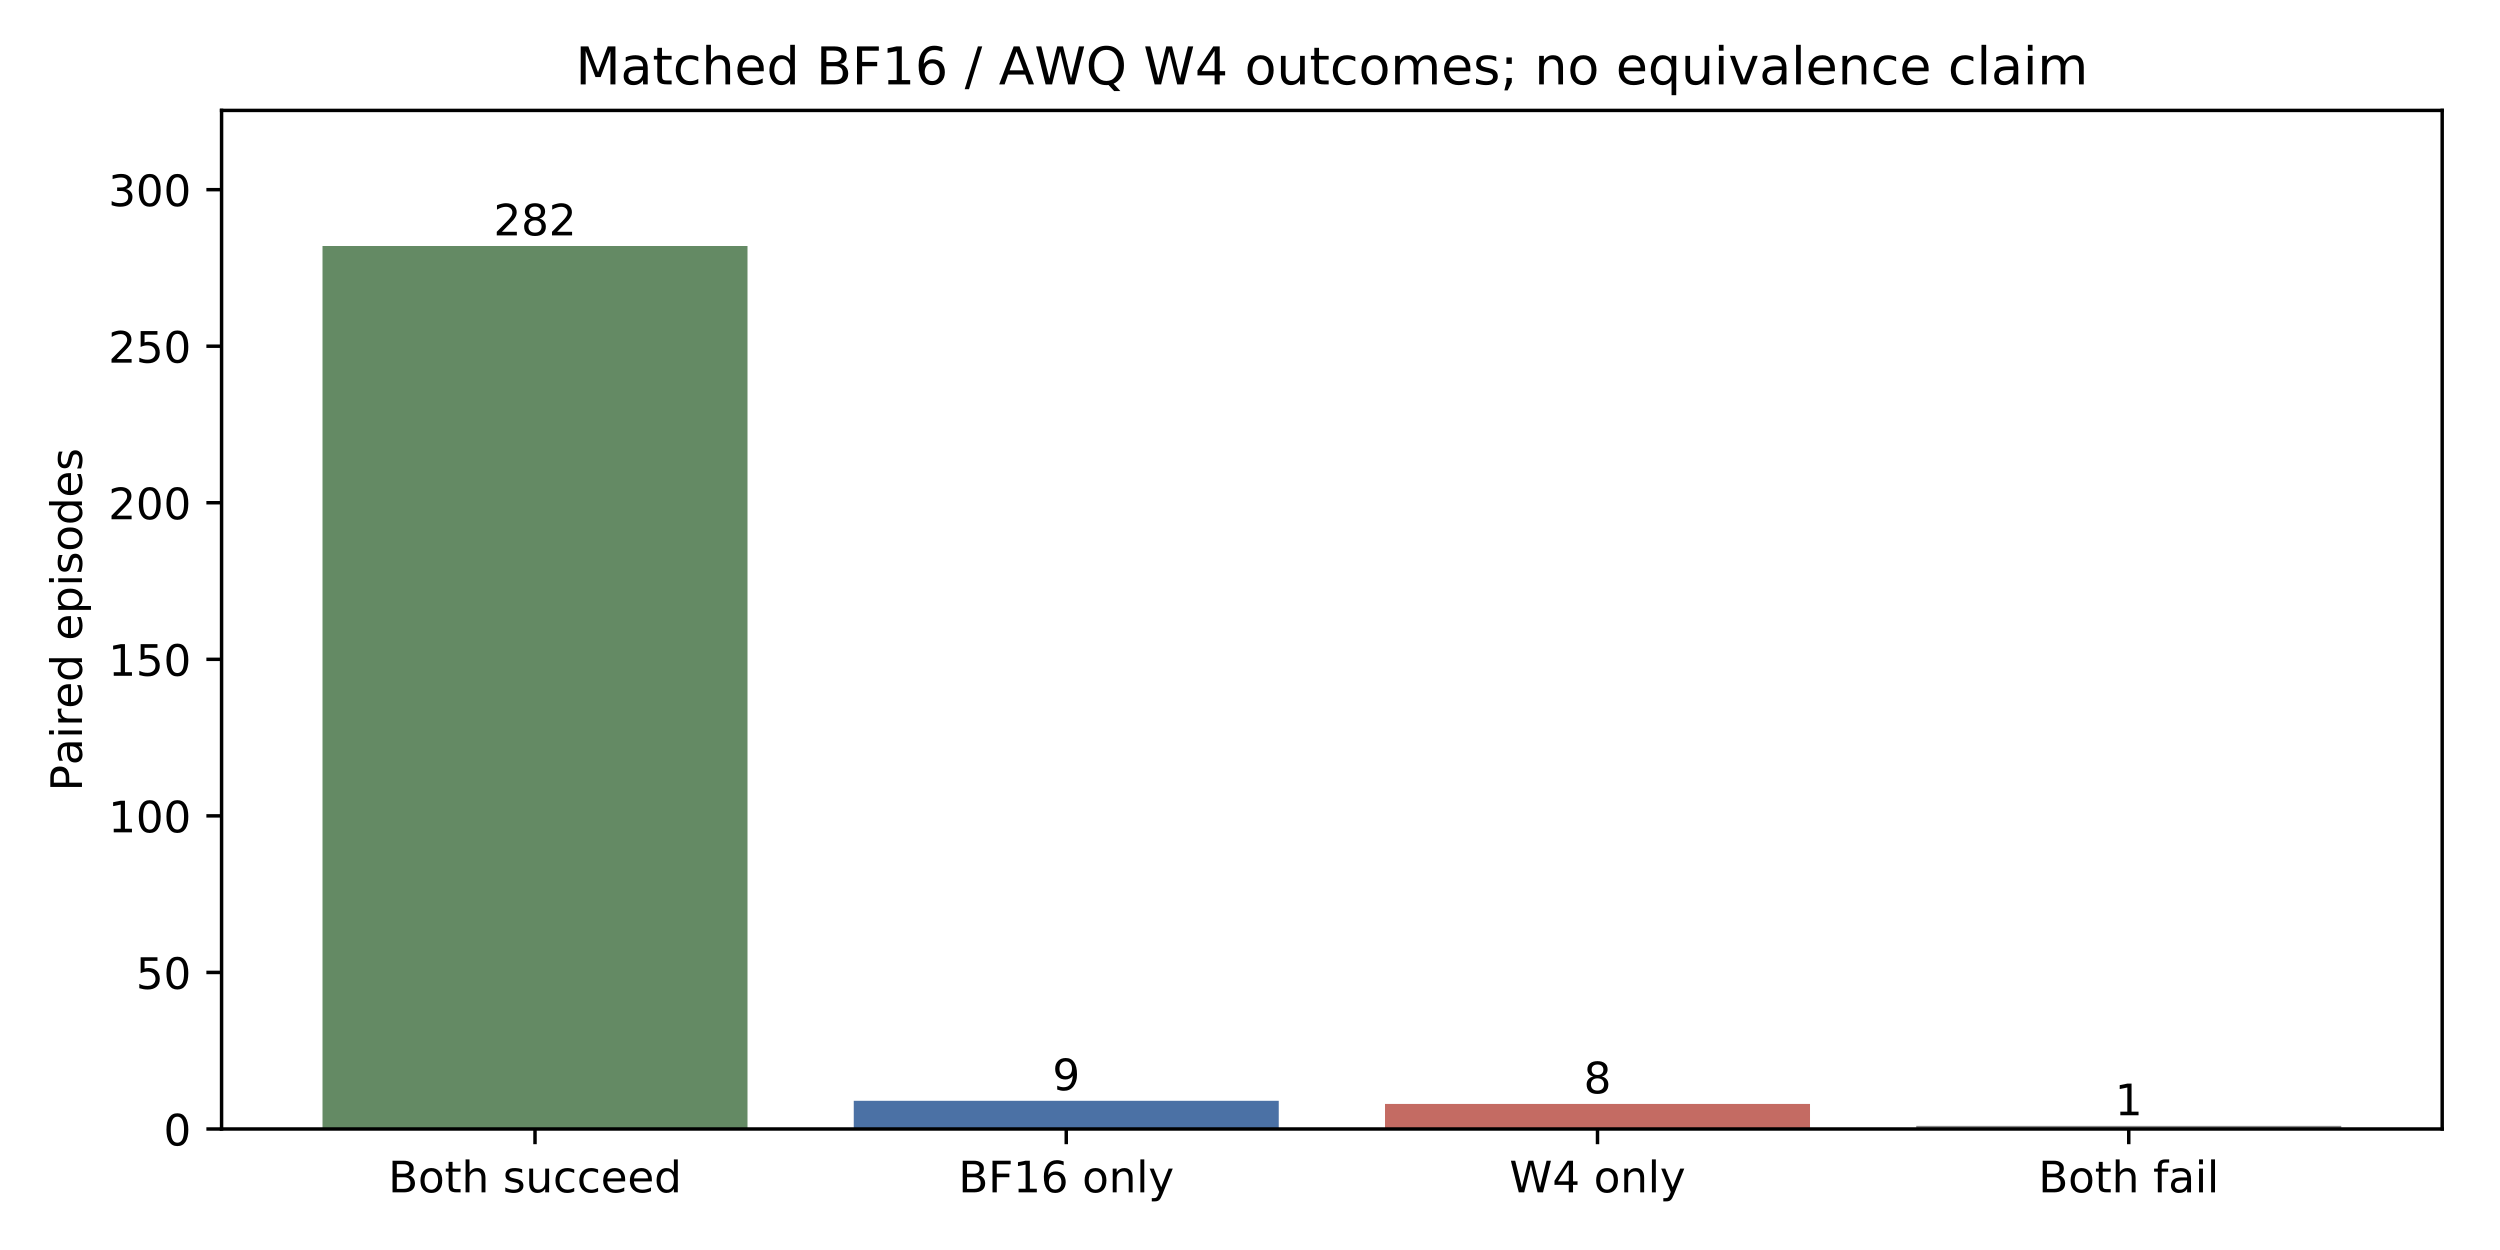
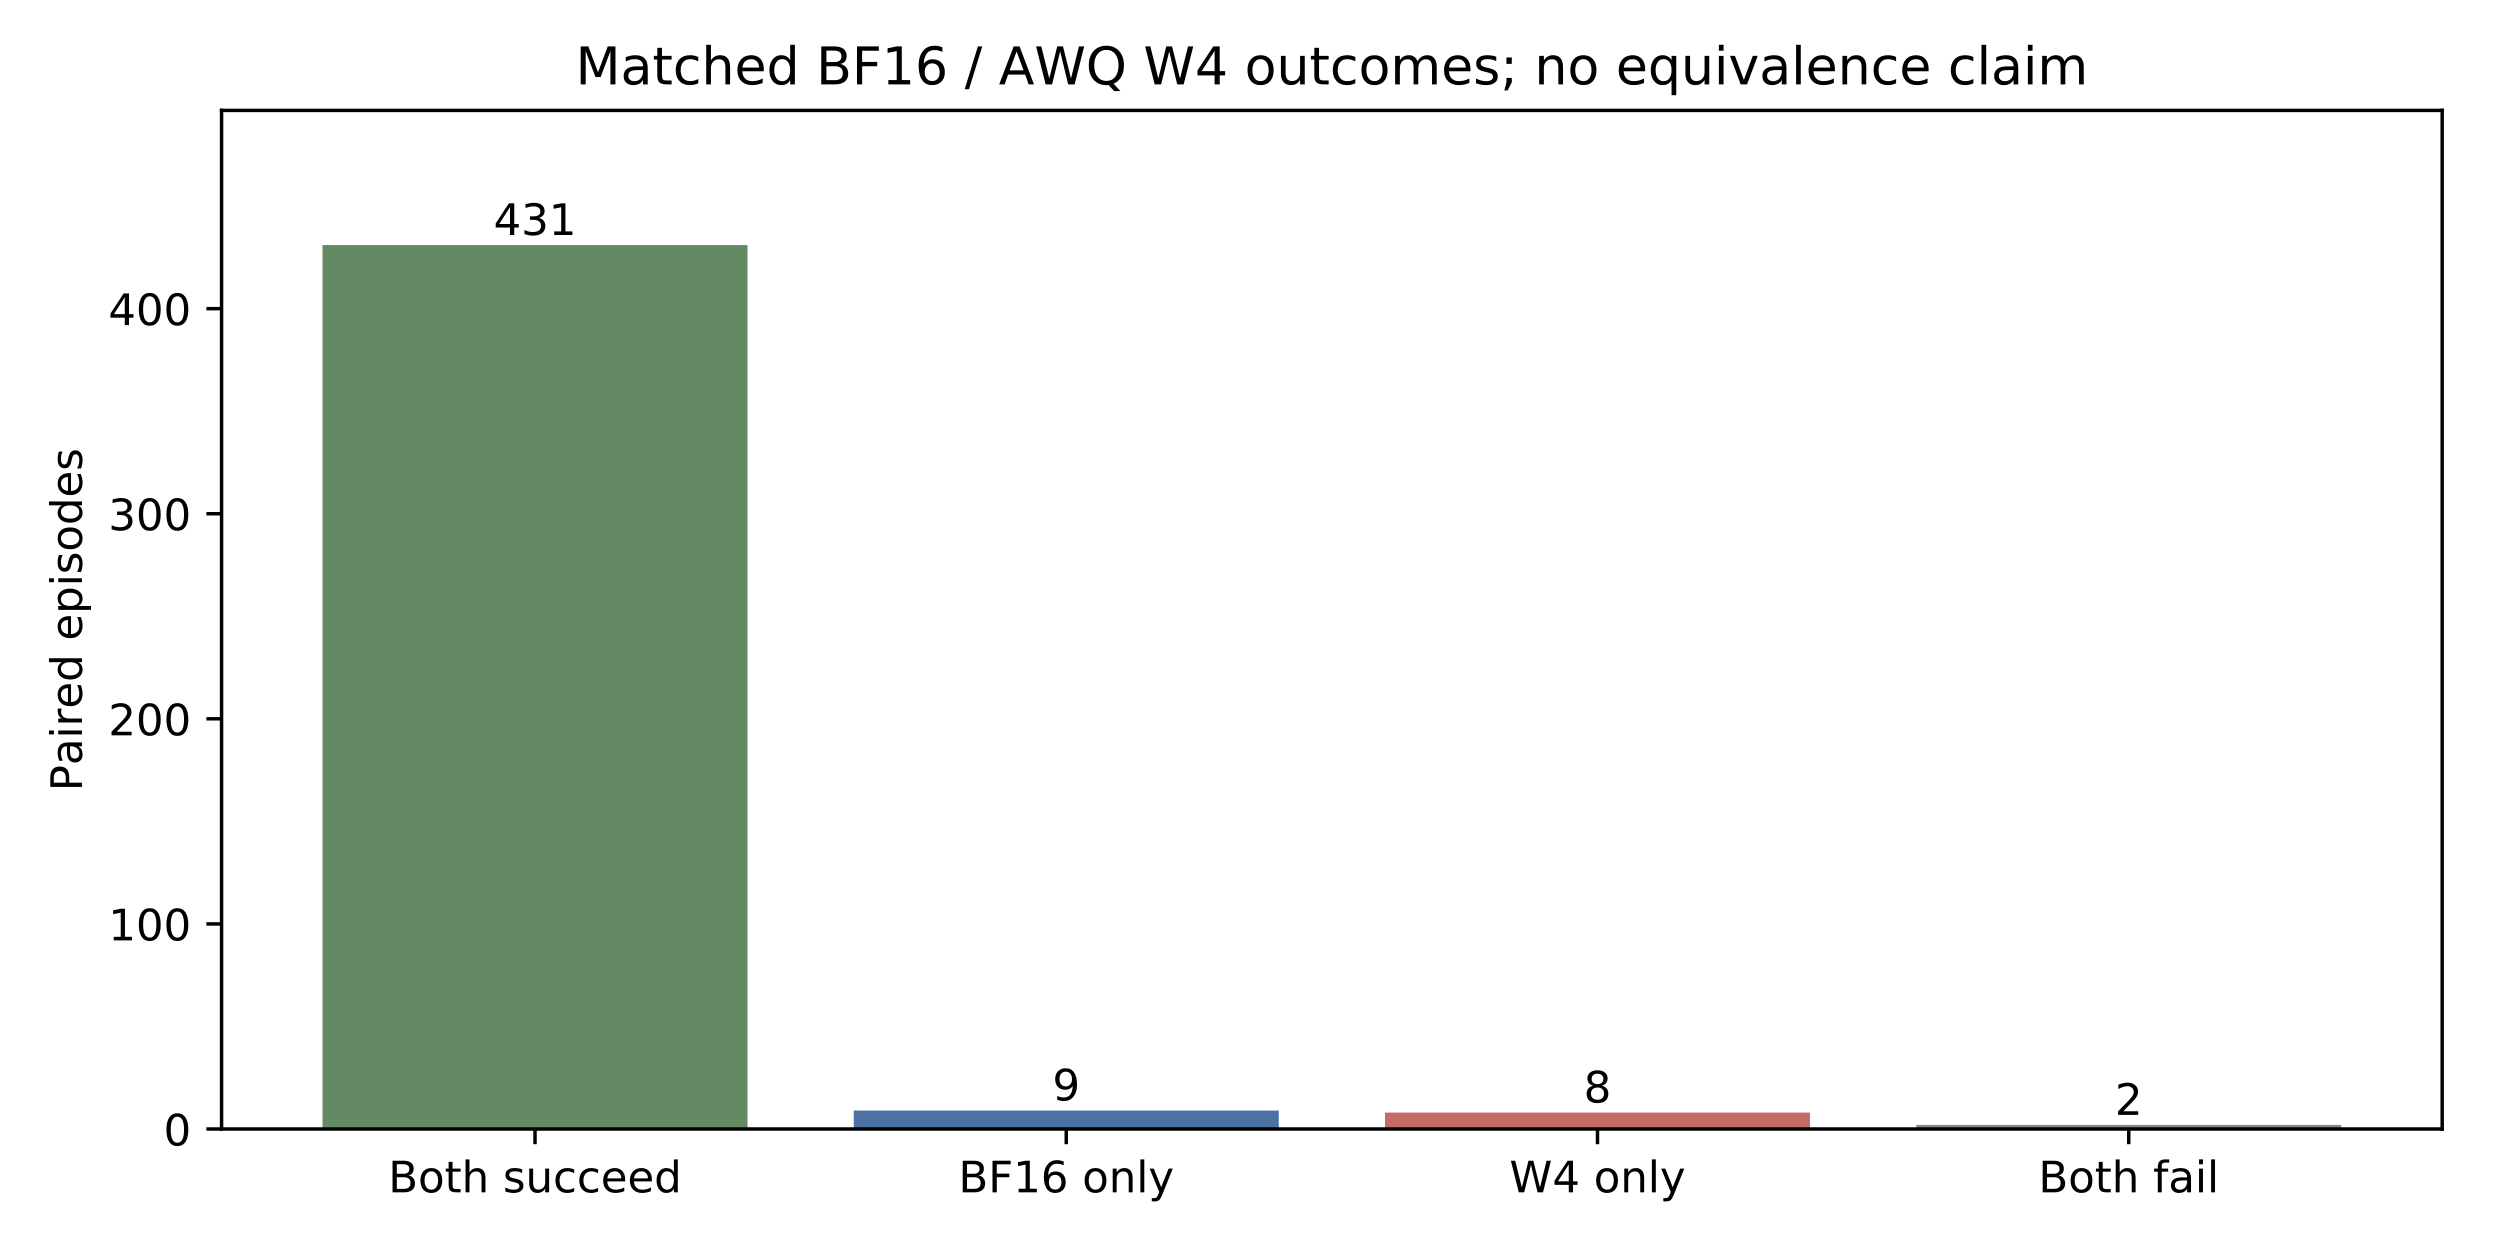
<svg xmlns="http://www.w3.org/2000/svg" xmlns:xlink="http://www.w3.org/1999/xlink" height="288pt" version="1.1" viewBox="0 0 576 288" width="576pt">
  <defs>
    <style type="text/css">
*{stroke-linecap:butt;stroke-linejoin:round;}
  </style>
  </defs>
  <g id="figure_1">
    <g id="patch_1">
      <path d="M 0 288  L 576 288  L 576 0  L 0 0  z " style="fill:#ffffff;" />
    </g>
    <g id="axes_1">
      <g id="patch_2">
        <path d="M 51.05 260.12  L 562.68 260.12  L 562.68 25.44  L 51.05 25.44  z " style="fill:#ffffff;" />
      </g>
      <g id="patch_3">
-         <path clip-path="url(#peb26f668f1)" d="M 74.306 260.12  L 172.226 260.12  L 172.226 56.678  L 74.306 56.678  z " style="fill:#648a64;" />
+         <path clip-path="url(#pe29c1cd563)" d="M 74.306 260.12  L 172.226 260.12  L 172.226 56.461  L 74.306 56.461  z " style="fill:#648a64;" />
      </g>
      <g id="patch_4">
-         <path clip-path="url(#peb26f668f1)" d="M 196.705 260.12  L 294.625 260.12  L 294.625 253.627  L 196.705 253.627  z " style="fill:#4b71a5;" />
+         <path clip-path="url(#pe29c1cd563)" d="M 196.705 260.12  L 294.625 260.12  L 294.625 255.867  L 196.705 255.867  z " style="fill:#4b71a5;" />
      </g>
      <g id="patch_5">
-         <path clip-path="url(#peb26f668f1)" d="M 319.105 260.12  L 417.025 260.12  L 417.025 254.349  L 319.105 254.349  z " style="fill:#c46b63;" />
+         <path clip-path="url(#pe29c1cd563)" d="M 319.105 260.12  L 417.025 260.12  L 417.025 256.34  L 319.105 256.34  z " style="fill:#c46b63;" />
      </g>
      <g id="patch_6">
-         <path clip-path="url(#peb26f668f1)" d="M 441.504 260.12  L 539.424 260.12  L 539.424 259.399  L 441.504 259.399  z " style="fill:#888888;" />
+         <path clip-path="url(#pe29c1cd563)" d="M 441.504 260.12  L 539.424 260.12  L 539.424 259.175  L 441.504 259.175  z " style="fill:#888888;" />
      </g>
      <g id="matplotlib.axis_1">
        <g id="xtick_1">
          <g id="line2d_1">
            <defs>
-               <path d="M 0 0  L 0 3.5  " id="m88b3d20173" style="stroke:#000000;stroke-width:0.8;" />
-             </defs>
-             <g>
-               <use style="stroke:#000000;stroke-width:0.8;" x="123.266" xlink:href="#m88b3d20173" y="260.12" />
+               <path d="M 0 0  L 0 3.5  " id="m75489dd6c2" style="stroke:#000000;stroke-width:0.8;" />
+             </defs>
+             <g>
+               <use style="stroke:#000000;stroke-width:0.8;" x="123.266" xlink:href="#m75489dd6c2" y="260.12" />
            </g>
          </g>
          <g id="text_1">
            <defs>
              <path d="M 19.672 34.812  L 19.672 8.109  L 35.5 8.109  Q 43.453 8.109 47.281 11.406  Q 51.125 14.703 51.125 21.484  Q 51.125 28.328 47.281 31.562  Q 43.453 34.812 35.5 34.812  z M 19.672 64.797  L 19.672 42.828  L 34.281 42.828  Q 41.5 42.828 45.031 45.531  Q 48.578 48.25 48.578 53.812  Q 48.578 59.328 45.031 62.062  Q 41.5 64.797 34.281 64.797  z M 9.812 72.906  L 35.016 72.906  Q 46.297 72.906 52.391 68.219  Q 58.5 63.531 58.5 54.891  Q 58.5 48.188 55.375 44.234  Q 52.25 40.281 46.188 39.312  Q 53.469 37.75 57.5 32.781  Q 61.531 27.828 61.531 20.406  Q 61.531 10.641 54.891 5.312  Q 48.25 0 35.984 0  L 9.812 0  z " id="DejaVuSans-42" />
              <path d="M 30.609 48.391  Q 23.391 48.391 19.188 42.75  Q 14.984 37.109 14.984 27.297  Q 14.984 17.484 19.156 11.844  Q 23.344 6.203 30.609 6.203  Q 37.797 6.203 41.984 11.859  Q 46.188 17.531 46.188 27.297  Q 46.188 37.016 41.984 42.703  Q 37.797 48.391 30.609 48.391  z M 30.609 56  Q 42.328 56 49.016 48.375  Q 55.719 40.766 55.719 27.297  Q 55.719 13.875 49.016 6.219  Q 42.328 -1.422 30.609 -1.422  Q 18.844 -1.422 12.172 6.219  Q 5.516 13.875 5.516 27.297  Q 5.516 40.766 12.172 48.375  Q 18.844 56 30.609 56  z " id="DejaVuSans-6f" />
              <path d="M 18.312 70.219  L 18.312 54.688  L 36.812 54.688  L 36.812 47.703  L 18.312 47.703  L 18.312 18.016  Q 18.312 11.328 20.141 9.422  Q 21.969 7.516 27.594 7.516  L 36.812 7.516  L 36.812 0  L 27.594 0  Q 17.188 0 13.234 3.875  Q 9.281 7.766 9.281 18.016  L 9.281 47.703  L 2.688 47.703  L 2.688 54.688  L 9.281 54.688  L 9.281 70.219  z " id="DejaVuSans-74" />
              <path d="M 54.891 33.016  L 54.891 0  L 45.906 0  L 45.906 32.719  Q 45.906 40.484 42.875 44.328  Q 39.844 48.188 33.797 48.188  Q 26.516 48.188 22.312 43.547  Q 18.109 38.922 18.109 30.906  L 18.109 0  L 9.078 0  L 9.078 75.984  L 18.109 75.984  L 18.109 46.188  Q 21.344 51.125 25.703 53.562  Q 30.078 56 35.797 56  Q 45.219 56 50.047 50.172  Q 54.891 44.344 54.891 33.016  z " id="DejaVuSans-68" />
              <path id="DejaVuSans-20" />
              <path d="M 44.281 53.078  L 44.281 44.578  Q 40.484 46.531 36.375 47.5  Q 32.281 48.484 27.875 48.484  Q 21.188 48.484 17.844 46.438  Q 14.5 44.391 14.5 40.281  Q 14.5 37.156 16.891 35.375  Q 19.281 33.594 26.516 31.984  L 29.594 31.297  Q 39.156 29.25 43.188 25.516  Q 47.219 21.781 47.219 15.094  Q 47.219 7.469 41.188 3.016  Q 35.156 -1.422 24.609 -1.422  Q 20.219 -1.422 15.453 -0.562  Q 10.688 0.297 5.422 2  L 5.422 11.281  Q 10.406 8.688 15.234 7.391  Q 20.062 6.109 24.812 6.109  Q 31.156 6.109 34.562 8.281  Q 37.984 10.453 37.984 14.406  Q 37.984 18.062 35.516 20.016  Q 33.062 21.969 24.703 23.781  L 21.578 24.516  Q 13.234 26.266 9.516 29.906  Q 5.812 33.547 5.812 39.891  Q 5.812 47.609 11.281 51.797  Q 16.75 56 26.812 56  Q 31.781 56 36.172 55.266  Q 40.578 54.547 44.281 53.078  z " id="DejaVuSans-73" />
              <path d="M 8.5 21.578  L 8.5 54.688  L 17.484 54.688  L 17.484 21.922  Q 17.484 14.156 20.5 10.266  Q 23.531 6.391 29.594 6.391  Q 36.859 6.391 41.078 11.031  Q 45.312 15.672 45.312 23.688  L 45.312 54.688  L 54.297 54.688  L 54.297 0  L 45.312 0  L 45.312 8.406  Q 42.047 3.422 37.719 1  Q 33.406 -1.422 27.688 -1.422  Q 18.266 -1.422 13.375 4.438  Q 8.5 10.297 8.5 21.578  z M 31.109 56  z " id="DejaVuSans-75" />
              <path d="M 48.781 52.594  L 48.781 44.188  Q 44.969 46.297 41.141 47.344  Q 37.312 48.391 33.406 48.391  Q 24.656 48.391 19.812 42.844  Q 14.984 37.312 14.984 27.297  Q 14.984 17.281 19.812 11.734  Q 24.656 6.203 33.406 6.203  Q 37.312 6.203 41.141 7.25  Q 44.969 8.297 48.781 10.406  L 48.781 2.094  Q 45.016 0.344 40.984 -0.531  Q 36.969 -1.422 32.422 -1.422  Q 20.062 -1.422 12.781 6.344  Q 5.516 14.109 5.516 27.297  Q 5.516 40.672 12.859 48.328  Q 20.219 56 33.016 56  Q 37.156 56 41.109 55.141  Q 45.062 54.297 48.781 52.594  z " id="DejaVuSans-63" />
              <path d="M 56.203 29.594  L 56.203 25.203  L 14.891 25.203  Q 15.484 15.922 20.484 11.062  Q 25.484 6.203 34.422 6.203  Q 39.594 6.203 44.453 7.469  Q 49.312 8.734 54.109 11.281  L 54.109 2.781  Q 49.266 0.734 44.188 -0.344  Q 39.109 -1.422 33.891 -1.422  Q 20.797 -1.422 13.156 6.188  Q 5.516 13.812 5.516 26.812  Q 5.516 40.234 12.766 48.109  Q 20.016 56 32.328 56  Q 43.359 56 49.781 48.891  Q 56.203 41.797 56.203 29.594  z M 47.219 32.234  Q 47.125 39.594 43.094 43.984  Q 39.062 48.391 32.422 48.391  Q 24.906 48.391 20.391 44.141  Q 15.875 39.891 15.188 32.172  z " id="DejaVuSans-65" />
              <path d="M 45.406 46.391  L 45.406 75.984  L 54.391 75.984  L 54.391 0  L 45.406 0  L 45.406 8.203  Q 42.578 3.328 38.25 0.953  Q 33.938 -1.422 27.875 -1.422  Q 17.969 -1.422 11.734 6.484  Q 5.516 14.406 5.516 27.297  Q 5.516 40.188 11.734 48.094  Q 17.969 56 27.875 56  Q 33.938 56 38.25 53.625  Q 42.578 51.266 45.406 46.391  z M 14.797 27.297  Q 14.797 17.391 18.875 11.75  Q 22.953 6.109 30.078 6.109  Q 37.203 6.109 41.297 11.75  Q 45.406 17.391 45.406 27.297  Q 45.406 37.203 41.297 42.844  Q 37.203 48.484 30.078 48.484  Q 22.953 48.484 18.875 42.844  Q 14.797 37.203 14.797 27.297  z " id="DejaVuSans-64" />
            </defs>
            <g transform="translate(89.45869 274.7184)scale(0.1 -0.1)">
              <use xlink:href="#DejaVuSans-42" />
              <use x="68.604" xlink:href="#DejaVuSans-6f" />
              <use x="129.785" xlink:href="#DejaVuSans-74" />
              <use x="168.994" xlink:href="#DejaVuSans-68" />
              <use x="232.373" xlink:href="#DejaVuSans-20" />
              <use x="264.16" xlink:href="#DejaVuSans-73" />
              <use x="316.26" xlink:href="#DejaVuSans-75" />
              <use x="379.639" xlink:href="#DejaVuSans-63" />
              <use x="434.619" xlink:href="#DejaVuSans-63" />
              <use x="489.6" xlink:href="#DejaVuSans-65" />
              <use x="551.123" xlink:href="#DejaVuSans-65" />
              <use x="612.646" xlink:href="#DejaVuSans-64" />
            </g>
          </g>
        </g>
        <g id="xtick_2">
          <g id="line2d_2">
            <g>
-               <use style="stroke:#000000;stroke-width:0.8;" x="245.665" xlink:href="#m88b3d20173" y="260.12" />
+               <use style="stroke:#000000;stroke-width:0.8;" x="245.665" xlink:href="#m75489dd6c2" y="260.12" />
            </g>
          </g>
          <g id="text_2">
            <defs>
              <path d="M 9.812 72.906  L 51.703 72.906  L 51.703 64.594  L 19.672 64.594  L 19.672 43.109  L 48.578 43.109  L 48.578 34.812  L 19.672 34.812  L 19.672 0  L 9.812 0  z " id="DejaVuSans-46" />
              <path d="M 12.406 8.297  L 28.516 8.297  L 28.516 63.922  L 10.984 60.406  L 10.984 69.391  L 28.422 72.906  L 38.281 72.906  L 38.281 8.297  L 54.391 8.297  L 54.391 0  L 12.406 0  z " id="DejaVuSans-31" />
              <path d="M 33.016 40.375  Q 26.375 40.375 22.484 35.828  Q 18.609 31.297 18.609 23.391  Q 18.609 15.531 22.484 10.953  Q 26.375 6.391 33.016 6.391  Q 39.656 6.391 43.531 10.953  Q 47.406 15.531 47.406 23.391  Q 47.406 31.297 43.531 35.828  Q 39.656 40.375 33.016 40.375  z M 52.594 71.297  L 52.594 62.312  Q 48.875 64.062 45.094 64.984  Q 41.312 65.922 37.594 65.922  Q 27.828 65.922 22.672 59.328  Q 17.531 52.734 16.797 39.406  Q 19.672 43.656 24.016 45.922  Q 28.375 48.188 33.594 48.188  Q 44.578 48.188 50.953 41.516  Q 57.328 34.859 57.328 23.391  Q 57.328 12.156 50.688 5.359  Q 44.047 -1.422 33.016 -1.422  Q 20.359 -1.422 13.672 8.266  Q 6.984 17.969 6.984 36.375  Q 6.984 53.656 15.188 63.938  Q 23.391 74.219 37.203 74.219  Q 40.922 74.219 44.703 73.484  Q 48.484 72.75 52.594 71.297  z " id="DejaVuSans-36" />
              <path d="M 54.891 33.016  L 54.891 0  L 45.906 0  L 45.906 32.719  Q 45.906 40.484 42.875 44.328  Q 39.844 48.188 33.797 48.188  Q 26.516 48.188 22.312 43.547  Q 18.109 38.922 18.109 30.906  L 18.109 0  L 9.078 0  L 9.078 54.688  L 18.109 54.688  L 18.109 46.188  Q 21.344 51.125 25.703 53.562  Q 30.078 56 35.797 56  Q 45.219 56 50.047 50.172  Q 54.891 44.344 54.891 33.016  z " id="DejaVuSans-6e" />
              <path d="M 9.422 75.984  L 18.406 75.984  L 18.406 0  L 9.422 0  z " id="DejaVuSans-6c" />
              <path d="M 32.172 -5.078  Q 28.375 -14.844 24.75 -17.812  Q 21.141 -20.797 15.094 -20.797  L 7.906 -20.797  L 7.906 -13.281  L 13.188 -13.281  Q 16.891 -13.281 18.938 -11.516  Q 21 -9.766 23.484 -3.219  L 25.094 0.875  L 2.984 54.688  L 12.5 54.688  L 29.594 11.922  L 46.688 54.688  L 56.203 54.688  z " id="DejaVuSans-79" />
            </defs>
            <g transform="translate(220.8309 274.7184)scale(0.1 -0.1)">
              <use xlink:href="#DejaVuSans-42" />
              <use x="68.604" xlink:href="#DejaVuSans-46" />
              <use x="126.123" xlink:href="#DejaVuSans-31" />
              <use x="189.746" xlink:href="#DejaVuSans-36" />
              <use x="253.369" xlink:href="#DejaVuSans-20" />
              <use x="285.156" xlink:href="#DejaVuSans-6f" />
              <use x="346.338" xlink:href="#DejaVuSans-6e" />
              <use x="409.717" xlink:href="#DejaVuSans-6c" />
              <use x="437.5" xlink:href="#DejaVuSans-79" />
            </g>
          </g>
        </g>
        <g id="xtick_3">
          <g id="line2d_3">
            <g>
-               <use style="stroke:#000000;stroke-width:0.8;" x="368.065" xlink:href="#m88b3d20173" y="260.12" />
+               <use style="stroke:#000000;stroke-width:0.8;" x="368.065" xlink:href="#m75489dd6c2" y="260.12" />
            </g>
          </g>
          <g id="text_3">
            <defs>
              <path d="M 3.328 72.906  L 13.281 72.906  L 28.609 11.281  L 43.891 72.906  L 54.984 72.906  L 70.312 11.281  L 85.594 72.906  L 95.609 72.906  L 77.297 0  L 64.891 0  L 49.516 63.281  L 33.984 0  L 21.578 0  z " id="DejaVuSans-57" />
              <path d="M 37.797 64.312  L 12.891 25.391  L 37.797 25.391  z M 35.203 72.906  L 47.609 72.906  L 47.609 25.391  L 58.016 25.391  L 58.016 17.188  L 47.609 17.188  L 47.609 0  L 37.797 0  L 37.797 17.188  L 4.891 17.188  L 4.891 26.703  z " id="DejaVuSans-34" />
            </defs>
            <g transform="translate(347.7741 274.7184)scale(0.1 -0.1)">
              <use xlink:href="#DejaVuSans-57" />
              <use x="98.877" xlink:href="#DejaVuSans-34" />
              <use x="162.5" xlink:href="#DejaVuSans-20" />
              <use x="194.287" xlink:href="#DejaVuSans-6f" />
              <use x="255.469" xlink:href="#DejaVuSans-6e" />
              <use x="318.848" xlink:href="#DejaVuSans-6c" />
              <use x="346.631" xlink:href="#DejaVuSans-79" />
            </g>
          </g>
        </g>
        <g id="xtick_4">
          <g id="line2d_4">
            <g>
-               <use style="stroke:#000000;stroke-width:0.8;" x="490.464" xlink:href="#m88b3d20173" y="260.12" />
+               <use style="stroke:#000000;stroke-width:0.8;" x="490.464" xlink:href="#m75489dd6c2" y="260.12" />
            </g>
          </g>
          <g id="text_4">
            <defs>
              <path d="M 37.109 75.984  L 37.109 68.5  L 28.516 68.5  Q 23.688 68.5 21.797 66.547  Q 19.922 64.594 19.922 59.516  L 19.922 54.688  L 34.719 54.688  L 34.719 47.703  L 19.922 47.703  L 19.922 0  L 10.891 0  L 10.891 47.703  L 2.297 47.703  L 2.297 54.688  L 10.891 54.688  L 10.891 58.5  Q 10.891 67.625 15.141 71.797  Q 19.391 75.984 28.609 75.984  z " id="DejaVuSans-66" />
              <path d="M 34.281 27.484  Q 23.391 27.484 19.188 25  Q 14.984 22.516 14.984 16.5  Q 14.984 11.719 18.141 8.906  Q 21.297 6.109 26.703 6.109  Q 34.188 6.109 38.703 11.406  Q 43.219 16.703 43.219 25.484  L 43.219 27.484  z M 52.203 31.203  L 52.203 0  L 43.219 0  L 43.219 8.297  Q 40.141 3.328 35.547 0.953  Q 30.953 -1.422 24.312 -1.422  Q 15.922 -1.422 10.953 3.297  Q 6 8.016 6 15.922  Q 6 25.141 12.172 29.828  Q 18.359 34.516 30.609 34.516  L 43.219 34.516  L 43.219 35.406  Q 43.219 41.609 39.141 45  Q 35.062 48.391 27.688 48.391  Q 23 48.391 18.547 47.266  Q 14.109 46.141 10.016 43.891  L 10.016 52.203  Q 14.938 54.109 19.578 55.047  Q 24.219 56 28.609 56  Q 40.484 56 46.344 49.844  Q 52.203 43.703 52.203 31.203  z " id="DejaVuSans-61" />
              <path d="M 9.422 54.688  L 18.406 54.688  L 18.406 0  L 9.422 0  z M 9.422 75.984  L 18.406 75.984  L 18.406 64.594  L 9.422 64.594  z " id="DejaVuSans-69" />
            </defs>
            <g transform="translate(469.6541 274.7184)scale(0.1 -0.1)">
              <use xlink:href="#DejaVuSans-42" />
              <use x="68.604" xlink:href="#DejaVuSans-6f" />
              <use x="129.785" xlink:href="#DejaVuSans-74" />
              <use x="168.994" xlink:href="#DejaVuSans-68" />
              <use x="232.373" xlink:href="#DejaVuSans-20" />
              <use x="264.16" xlink:href="#DejaVuSans-66" />
              <use x="299.365" xlink:href="#DejaVuSans-61" />
              <use x="360.645" xlink:href="#DejaVuSans-69" />
              <use x="388.428" xlink:href="#DejaVuSans-6c" />
            </g>
          </g>
        </g>
      </g>
      <g id="matplotlib.axis_2">
        <g id="ytick_1">
          <g id="line2d_5">
            <defs>
-               <path d="M 0 0  L -3.5 0  " id="m0e377680ff" style="stroke:#000000;stroke-width:0.8;" />
-             </defs>
-             <g>
-               <use style="stroke:#000000;stroke-width:0.8;" x="51.05" xlink:href="#m0e377680ff" y="260.12" />
+               <path d="M 0 0  L -3.5 0  " id="m79119fbfd9" style="stroke:#000000;stroke-width:0.8;" />
+             </defs>
+             <g>
+               <use style="stroke:#000000;stroke-width:0.8;" x="51.05" xlink:href="#m79119fbfd9" y="260.12" />
            </g>
          </g>
          <g id="text_5">
            <defs>
              <path d="M 31.781 66.406  Q 24.172 66.406 20.328 58.906  Q 16.5 51.422 16.5 36.375  Q 16.5 21.391 20.328 13.891  Q 24.172 6.391 31.781 6.391  Q 39.453 6.391 43.281 13.891  Q 47.125 21.391 47.125 36.375  Q 47.125 51.422 43.281 58.906  Q 39.453 66.406 31.781 66.406  z M 31.781 74.219  Q 44.047 74.219 50.516 64.516  Q 56.984 54.828 56.984 36.375  Q 56.984 17.969 50.516 8.266  Q 44.047 -1.422 31.781 -1.422  Q 19.531 -1.422 13.062 8.266  Q 6.594 17.969 6.594 36.375  Q 6.594 54.828 13.062 64.516  Q 19.531 74.219 31.781 74.219  z " id="DejaVuSans-30" />
            </defs>
            <g transform="translate(37.6875 263.9192)scale(0.1 -0.1)">
              <use xlink:href="#DejaVuSans-30" />
            </g>
          </g>
        </g>
        <g id="ytick_2">
          <g id="line2d_6">
            <g>
-               <use style="stroke:#000000;stroke-width:0.8;" x="51.05" xlink:href="#m0e377680ff" y="224.049" />
+               <use style="stroke:#000000;stroke-width:0.8;" x="51.05" xlink:href="#m79119fbfd9" y="212.867" />
            </g>
          </g>
          <g id="text_6">
-             <defs>
-               <path d="M 10.797 72.906  L 49.516 72.906  L 49.516 64.594  L 19.828 64.594  L 19.828 46.734  Q 21.969 47.469 24.109 47.828  Q 26.266 48.188 28.422 48.188  Q 40.625 48.188 47.75 41.5  Q 54.891 34.812 54.891 23.391  Q 54.891 11.625 47.562 5.094  Q 40.234 -1.422 26.906 -1.422  Q 22.312 -1.422 17.547 -0.641  Q 12.797 0.141 7.719 1.703  L 7.719 11.625  Q 12.109 9.234 16.797 8.062  Q 21.484 6.891 26.703 6.891  Q 35.156 6.891 40.078 11.328  Q 45.016 15.766 45.016 23.391  Q 45.016 31 40.078 35.438  Q 35.156 39.891 26.703 39.891  Q 22.75 39.891 18.812 39.016  Q 14.891 38.141 10.797 36.281  z " id="DejaVuSans-35" />
-             </defs>
-             <g transform="translate(31.325 227.8479)scale(0.1 -0.1)">
-               <use xlink:href="#DejaVuSans-35" />
-               <use x="63.623" xlink:href="#DejaVuSans-30" />
-             </g>
-           </g>
-         </g>
-         <g id="ytick_3">
-           <g id="line2d_7">
-             <g>
-               <use style="stroke:#000000;stroke-width:0.8;" x="51.05" xlink:href="#m0e377680ff" y="187.977" />
-             </g>
-           </g>
-           <g id="text_7">
-             <g transform="translate(24.9625 191.7766)scale(0.1 -0.1)">
+             <g transform="translate(24.9625 216.6666)scale(0.1 -0.1)">
              <use xlink:href="#DejaVuSans-31" />
              <use x="63.623" xlink:href="#DejaVuSans-30" />
              <use x="127.246" xlink:href="#DejaVuSans-30" />
            </g>
          </g>
        </g>
-         <g id="ytick_4">
-           <g id="line2d_8">
-             <g>
-               <use style="stroke:#000000;stroke-width:0.8;" x="51.05" xlink:href="#m0e377680ff" y="151.906" />
-             </g>
-           </g>
-           <g id="text_8">
-             <g transform="translate(24.9625 155.7053)scale(0.1 -0.1)">
-               <use xlink:href="#DejaVuSans-31" />
-               <use x="63.623" xlink:href="#DejaVuSans-35" />
-               <use x="127.246" xlink:href="#DejaVuSans-30" />
-             </g>
-           </g>
-         </g>
-         <g id="ytick_5">
-           <g id="line2d_9">
-             <g>
-               <use style="stroke:#000000;stroke-width:0.8;" x="51.05" xlink:href="#m0e377680ff" y="115.835" />
-             </g>
-           </g>
-           <g id="text_9">
+         <g id="ytick_3">
+           <g id="line2d_7">
+             <g>
+               <use style="stroke:#000000;stroke-width:0.8;" x="51.05" xlink:href="#m79119fbfd9" y="165.615" />
+             </g>
+           </g>
+           <g id="text_7">
            <defs>
              <path d="M 19.188 8.297  L 53.609 8.297  L 53.609 0  L 7.328 0  L 7.328 8.297  Q 12.938 14.109 22.625 23.891  Q 32.328 33.688 34.812 36.531  Q 39.547 41.844 41.422 45.531  Q 43.312 49.219 43.312 52.781  Q 43.312 58.594 39.234 62.25  Q 35.156 65.922 28.609 65.922  Q 23.969 65.922 18.812 64.312  Q 13.672 62.703 7.812 59.422  L 7.812 69.391  Q 13.766 71.781 18.938 73  Q 24.125 74.219 28.422 74.219  Q 39.75 74.219 46.484 68.547  Q 53.219 62.891 53.219 53.422  Q 53.219 48.922 51.531 44.891  Q 49.859 40.875 45.406 35.406  Q 44.188 33.984 37.641 27.219  Q 31.109 20.453 19.188 8.297  z " id="DejaVuSans-32" />
            </defs>
-             <g transform="translate(24.9625 119.6339)scale(0.1 -0.1)">
+             <g transform="translate(24.9625 169.414)scale(0.1 -0.1)">
              <use xlink:href="#DejaVuSans-32" />
              <use x="63.623" xlink:href="#DejaVuSans-30" />
              <use x="127.246" xlink:href="#DejaVuSans-30" />
            </g>
          </g>
        </g>
-         <g id="ytick_6">
-           <g id="line2d_10">
-             <g>
-               <use style="stroke:#000000;stroke-width:0.8;" x="51.05" xlink:href="#m0e377680ff" y="79.763" />
-             </g>
-           </g>
-           <g id="text_10">
-             <g transform="translate(24.9625 83.56262)scale(0.1 -0.1)">
-               <use xlink:href="#DejaVuSans-32" />
-               <use x="63.623" xlink:href="#DejaVuSans-35" />
-               <use x="127.246" xlink:href="#DejaVuSans-30" />
-             </g>
-           </g>
-         </g>
-         <g id="ytick_7">
-           <g id="line2d_11">
-             <g>
-               <use style="stroke:#000000;stroke-width:0.8;" x="51.05" xlink:href="#m0e377680ff" y="43.692" />
-             </g>
-           </g>
-           <g id="text_11">
+         <g id="ytick_4">
+           <g id="line2d_8">
+             <g>
+               <use style="stroke:#000000;stroke-width:0.8;" x="51.05" xlink:href="#m79119fbfd9" y="118.362" />
+             </g>
+           </g>
+           <g id="text_8">
            <defs>
              <path d="M 40.578 39.312  Q 47.656 37.797 51.625 33  Q 55.609 28.219 55.609 21.188  Q 55.609 10.406 48.188 4.484  Q 40.766 -1.422 27.094 -1.422  Q 22.516 -1.422 17.656 -0.516  Q 12.797 0.391 7.625 2.203  L 7.625 11.719  Q 11.719 9.328 16.594 8.109  Q 21.484 6.891 26.812 6.891  Q 36.078 6.891 40.938 10.547  Q 45.797 14.203 45.797 21.188  Q 45.797 27.641 41.281 31.266  Q 36.766 34.906 28.719 34.906  L 20.219 34.906  L 20.219 43.016  L 29.109 43.016  Q 36.375 43.016 40.234 45.922  Q 44.094 48.828 44.094 54.297  Q 44.094 59.906 40.109 62.906  Q 36.141 65.922 28.719 65.922  Q 24.656 65.922 20.016 65.031  Q 15.375 64.156 9.812 62.312  L 9.812 71.094  Q 15.438 72.656 20.344 73.438  Q 25.25 74.219 29.594 74.219  Q 40.828 74.219 47.359 69.109  Q 53.906 64.016 53.906 55.328  Q 53.906 49.266 50.438 45.094  Q 46.969 40.922 40.578 39.312  z " id="DejaVuSans-33" />
            </defs>
-             <g transform="translate(24.9625 47.49131)scale(0.1 -0.1)">
+             <g transform="translate(24.9625 122.1614)scale(0.1 -0.1)">
              <use xlink:href="#DejaVuSans-33" />
              <use x="63.623" xlink:href="#DejaVuSans-30" />
              <use x="127.246" xlink:href="#DejaVuSans-30" />
            </g>
          </g>
        </g>
-         <g id="text_12">
+         <g id="ytick_5">
+           <g id="line2d_9">
+             <g>
+               <use style="stroke:#000000;stroke-width:0.8;" x="51.05" xlink:href="#m79119fbfd9" y="71.11" />
+             </g>
+           </g>
+           <g id="text_9">
+             <g transform="translate(24.9625 74.90885)scale(0.1 -0.1)">
+               <use xlink:href="#DejaVuSans-34" />
+               <use x="63.623" xlink:href="#DejaVuSans-30" />
+               <use x="127.246" xlink:href="#DejaVuSans-30" />
+             </g>
+           </g>
+         </g>
+         <g id="text_10">
          <defs>
            <path d="M 19.672 64.797  L 19.672 37.406  L 32.078 37.406  Q 38.969 37.406 42.719 40.969  Q 46.484 44.531 46.484 51.125  Q 46.484 57.672 42.719 61.234  Q 38.969 64.797 32.078 64.797  z M 9.812 72.906  L 32.078 72.906  Q 44.344 72.906 50.609 67.359  Q 56.891 61.812 56.891 51.125  Q 56.891 40.328 50.609 34.812  Q 44.344 29.297 32.078 29.297  L 19.672 29.297  L 19.672 0  L 9.812 0  z " id="DejaVuSans-50" />
            <path d="M 41.109 46.297  Q 39.594 47.172 37.812 47.578  Q 36.031 48 33.891 48  Q 26.266 48 22.188 43.047  Q 18.109 38.094 18.109 28.812  L 18.109 0  L 9.078 0  L 9.078 54.688  L 18.109 54.688  L 18.109 46.188  Q 20.953 51.172 25.484 53.578  Q 30.031 56 36.531 56  Q 37.453 56 38.578 55.875  Q 39.703 55.766 41.062 55.516  z " id="DejaVuSans-72" />
            <path d="M 18.109 8.203  L 18.109 -20.797  L 9.078 -20.797  L 9.078 54.688  L 18.109 54.688  L 18.109 46.391  Q 20.953 51.266 25.266 53.625  Q 29.594 56 35.594 56  Q 45.562 56 51.781 48.094  Q 58.016 40.188 58.016 27.297  Q 58.016 14.406 51.781 6.484  Q 45.562 -1.422 35.594 -1.422  Q 29.594 -1.422 25.266 0.953  Q 20.953 3.328 18.109 8.203  z M 48.688 27.297  Q 48.688 37.203 44.609 42.844  Q 40.531 48.484 33.406 48.484  Q 26.266 48.484 22.188 42.844  Q 18.109 37.203 18.109 27.297  Q 18.109 17.391 22.188 11.75  Q 26.266 6.109 33.406 6.109  Q 40.531 6.109 44.609 11.75  Q 48.688 17.391 48.688 27.297  z " id="DejaVuSans-70" />
          </defs>
          <g transform="translate(18.88281 182.298)rotate(-90)scale(0.1 -0.1)">
            <use xlink:href="#DejaVuSans-50" />
            <use x="60.24" xlink:href="#DejaVuSans-61" />
            <use x="121.52" xlink:href="#DejaVuSans-69" />
            <use x="149.303" xlink:href="#DejaVuSans-72" />
            <use x="190.385" xlink:href="#DejaVuSans-65" />
            <use x="251.908" xlink:href="#DejaVuSans-64" />
            <use x="315.385" xlink:href="#DejaVuSans-20" />
            <use x="347.172" xlink:href="#DejaVuSans-65" />
            <use x="408.695" xlink:href="#DejaVuSans-70" />
            <use x="472.172" xlink:href="#DejaVuSans-69" />
            <use x="499.955" xlink:href="#DejaVuSans-73" />
            <use x="552.055" xlink:href="#DejaVuSans-6f" />
            <use x="613.236" xlink:href="#DejaVuSans-64" />
            <use x="676.713" xlink:href="#DejaVuSans-65" />
            <use x="738.236" xlink:href="#DejaVuSans-73" />
          </g>
        </g>
      </g>
      <g id="patch_7">
        <path d="M 51.05 260.12  L 51.05 25.44  " style="fill:none;stroke:#000000;stroke-linecap:square;stroke-linejoin:miter;stroke-width:0.8;" />
      </g>
      <g id="patch_8">
        <path d="M 562.68 260.12  L 562.68 25.44  " style="fill:none;stroke:#000000;stroke-linecap:square;stroke-linejoin:miter;stroke-width:0.8;" />
      </g>
      <g id="patch_9">
        <path d="M 51.05 260.12  L 562.68 260.12  " style="fill:none;stroke:#000000;stroke-linecap:square;stroke-linejoin:miter;stroke-width:0.8;" />
      </g>
      <g id="patch_10">
        <path d="M 51.05 25.44  L 562.68 25.44  " style="fill:none;stroke:#000000;stroke-linecap:square;stroke-linejoin:miter;stroke-width:0.8;" />
      </g>
+       <g id="text_11">
+         <g transform="translate(113.722 54.14538)scale(0.1 -0.1)">
+           <use xlink:href="#DejaVuSans-34" />
+           <use x="63.623" xlink:href="#DejaVuSans-33" />
+           <use x="127.246" xlink:href="#DejaVuSans-31" />
+         </g>
+       </g>
+       <g id="text_12">
+         <defs>
+           <path d="M 10.984 1.516  L 10.984 10.5  Q 14.703 8.734 18.5 7.812  Q 22.312 6.891 25.984 6.891  Q 35.75 6.891 40.891 13.453  Q 46.047 20.016 46.781 33.406  Q 43.953 29.203 39.594 26.953  Q 35.25 24.703 29.984 24.703  Q 19.047 24.703 12.672 31.312  Q 6.297 37.938 6.297 49.422  Q 6.297 60.641 12.938 67.422  Q 19.578 74.219 30.609 74.219  Q 43.266 74.219 49.922 64.516  Q 56.594 54.828 56.594 36.375  Q 56.594 19.141 48.406 8.859  Q 40.234 -1.422 26.422 -1.422  Q 22.703 -1.422 18.891 -0.688  Q 15.094 0.047 10.984 1.516  z M 30.609 32.422  Q 37.25 32.422 41.125 36.953  Q 45.016 41.5 45.016 49.422  Q 45.016 57.281 41.125 61.844  Q 37.25 66.406 30.609 66.406  Q 23.969 66.406 20.094 61.844  Q 16.219 57.281 16.219 49.422  Q 16.219 41.5 20.094 36.953  Q 23.969 32.422 30.609 32.422  z " id="DejaVuSans-39" />
+         </defs>
+         <g transform="translate(242.484 253.5513)scale(0.1 -0.1)">
+           <use xlink:href="#DejaVuSans-39" />
+         </g>
+       </g>
      <g id="text_13">
        <defs>
          <path d="M 31.781 34.625  Q 24.75 34.625 20.719 30.859  Q 16.703 27.094 16.703 20.516  Q 16.703 13.922 20.719 10.156  Q 24.75 6.391 31.781 6.391  Q 38.812 6.391 42.859 10.172  Q 46.922 13.969 46.922 20.516  Q 46.922 27.094 42.891 30.859  Q 38.875 34.625 31.781 34.625  z M 21.922 38.812  Q 15.578 40.375 12.031 44.719  Q 8.5 49.078 8.5 55.328  Q 8.5 64.062 14.719 69.141  Q 20.953 74.219 31.781 74.219  Q 42.672 74.219 48.875 69.141  Q 55.078 64.062 55.078 55.328  Q 55.078 49.078 51.531 44.719  Q 48 40.375 41.703 38.812  Q 48.828 37.156 52.797 32.312  Q 56.781 27.484 56.781 20.516  Q 56.781 9.906 50.312 4.234  Q 43.844 -1.422 31.781 -1.422  Q 19.734 -1.422 13.25 4.234  Q 6.781 9.906 6.781 20.516  Q 6.781 27.484 10.781 32.312  Q 14.797 37.156 21.922 38.812  z M 18.312 54.391  Q 18.312 48.734 21.844 45.562  Q 25.391 42.391 31.781 42.391  Q 38.141 42.391 41.719 45.562  Q 45.312 48.734 45.312 54.391  Q 45.312 60.062 41.719 63.234  Q 38.141 66.406 31.781 66.406  Q 25.391 66.406 21.844 63.234  Q 18.312 60.062 18.312 54.391  z " id="DejaVuSans-38" />
        </defs>
-         <g transform="translate(113.722 54.23736)scale(0.1 -0.1)">
+         <g transform="translate(364.8835 254.0238)scale(0.1 -0.1)">
+           <use xlink:href="#DejaVuSans-38" />
+         </g>
+       </g>
+       <g id="text_14">
+         <g transform="translate(487.283 256.859)scale(0.1 -0.1)">
          <use xlink:href="#DejaVuSans-32" />
-           <use x="63.623" xlink:href="#DejaVuSans-38" />
-           <use x="127.246" xlink:href="#DejaVuSans-32" />
-         </g>
-       </g>
-       <g id="text_14">
-         <defs>
-           <path d="M 10.984 1.516  L 10.984 10.5  Q 14.703 8.734 18.5 7.812  Q 22.312 6.891 25.984 6.891  Q 35.75 6.891 40.891 13.453  Q 46.047 20.016 46.781 33.406  Q 43.953 29.203 39.594 26.953  Q 35.25 24.703 29.984 24.703  Q 19.047 24.703 12.672 31.312  Q 6.297 37.938 6.297 49.422  Q 6.297 60.641 12.938 67.422  Q 19.578 74.219 30.609 74.219  Q 43.266 74.219 49.922 64.516  Q 56.594 54.828 56.594 36.375  Q 56.594 19.141 48.406 8.859  Q 40.234 -1.422 26.422 -1.422  Q 22.703 -1.422 18.891 -0.688  Q 15.094 0.047 10.984 1.516  z M 30.609 32.422  Q 37.25 32.422 41.125 36.953  Q 45.016 41.5 45.016 49.422  Q 45.016 57.281 41.125 61.844  Q 37.25 66.406 30.609 66.406  Q 23.969 66.406 20.094 61.844  Q 16.219 57.281 16.219 49.422  Q 16.219 41.5 20.094 36.953  Q 23.969 32.422 30.609 32.422  z " id="DejaVuSans-39" />
-         </defs>
-         <g transform="translate(242.484 251.1868)scale(0.1 -0.1)">
-           <use xlink:href="#DejaVuSans-39" />
        </g>
      </g>
      <g id="text_15">
-         <g transform="translate(364.8835 251.9082)scale(0.1 -0.1)">
-           <use xlink:href="#DejaVuSans-38" />
-         </g>
-       </g>
-       <g id="text_16">
-         <g transform="translate(487.283 256.9582)scale(0.1 -0.1)">
-           <use xlink:href="#DejaVuSans-31" />
-         </g>
-       </g>
-       <g id="text_17">
        <defs>
          <path d="M 9.812 72.906  L 24.516 72.906  L 43.109 23.297  L 61.812 72.906  L 76.516 72.906  L 76.516 0  L 66.891 0  L 66.891 64.016  L 48.094 14.016  L 38.188 14.016  L 19.391 64.016  L 19.391 0  L 9.812 0  z " id="DejaVuSans-4d" />
          <path d="M 25.391 72.906  L 33.688 72.906  L 8.297 -9.281  L 0 -9.281  z " id="DejaVuSans-2f" />
          <path d="M 34.188 63.188  L 20.797 26.906  L 47.609 26.906  z M 28.609 72.906  L 39.797 72.906  L 67.578 0  L 57.328 0  L 50.688 18.703  L 17.828 18.703  L 11.188 0  L 0.781 0  z " id="DejaVuSans-41" />
          <path d="M 39.406 66.219  Q 28.656 66.219 22.328 58.203  Q 16.016 50.203 16.016 36.375  Q 16.016 22.609 22.328 14.594  Q 28.656 6.594 39.406 6.594  Q 50.141 6.594 56.422 14.594  Q 62.703 22.609 62.703 36.375  Q 62.703 50.203 56.422 58.203  Q 50.141 66.219 39.406 66.219  z M 53.219 1.312  L 66.219 -12.891  L 54.297 -12.891  L 43.5 -1.219  Q 41.891 -1.312 41.031 -1.359  Q 40.188 -1.422 39.406 -1.422  Q 24.031 -1.422 14.812 8.859  Q 5.609 19.141 5.609 36.375  Q 5.609 53.656 14.812 63.938  Q 24.031 74.219 39.406 74.219  Q 54.734 74.219 63.906 63.938  Q 73.094 53.656 73.094 36.375  Q 73.094 23.688 67.984 14.641  Q 62.891 5.609 53.219 1.312  z " id="DejaVuSans-51" />
          <path d="M 52 44.188  Q 55.375 50.25 60.062 53.125  Q 64.75 56 71.094 56  Q 79.641 56 84.281 50.016  Q 88.922 44.047 88.922 33.016  L 88.922 0  L 79.891 0  L 79.891 32.719  Q 79.891 40.578 77.094 44.375  Q 74.312 48.188 68.609 48.188  Q 61.625 48.188 57.562 43.547  Q 53.516 38.922 53.516 30.906  L 53.516 0  L 44.484 0  L 44.484 32.719  Q 44.484 40.625 41.703 44.406  Q 38.922 48.188 33.109 48.188  Q 26.219 48.188 22.156 43.531  Q 18.109 38.875 18.109 30.906  L 18.109 0  L 9.078 0  L 9.078 54.688  L 18.109 54.688  L 18.109 46.188  Q 21.188 51.219 25.484 53.609  Q 29.781 56 35.688 56  Q 41.656 56 45.828 52.969  Q 50 49.953 52 44.188  z " id="DejaVuSans-6d" />
          <path d="M 11.719 51.703  L 22.016 51.703  L 22.016 39.312  L 11.719 39.312  z M 11.719 12.406  L 22.016 12.406  L 22.016 4  L 14.016 -11.625  L 7.719 -11.625  L 11.719 4  z " id="DejaVuSans-3b" />
          <path d="M 14.797 27.297  Q 14.797 17.391 18.875 11.75  Q 22.953 6.109 30.078 6.109  Q 37.203 6.109 41.297 11.75  Q 45.406 17.391 45.406 27.297  Q 45.406 37.203 41.297 42.844  Q 37.203 48.484 30.078 48.484  Q 22.953 48.484 18.875 42.844  Q 14.797 37.203 14.797 27.297  z M 45.406 8.203  Q 42.578 3.328 38.25 0.953  Q 33.938 -1.422 27.875 -1.422  Q 17.969 -1.422 11.734 6.484  Q 5.516 14.406 5.516 27.297  Q 5.516 40.188 11.734 48.094  Q 17.969 56 27.875 56  Q 33.938 56 38.25 53.625  Q 42.578 51.266 45.406 46.391  L 45.406 54.688  L 54.391 54.688  L 54.391 -20.797  L 45.406 -20.797  z " id="DejaVuSans-71" />
          <path d="M 2.984 54.688  L 12.5 54.688  L 29.594 8.797  L 46.688 54.688  L 56.203 54.688  L 35.688 0  L 23.484 0  z " id="DejaVuSans-76" />
        </defs>
        <g transform="translate(132.6147 19.44)scale(0.12 -0.12)">
          <use xlink:href="#DejaVuSans-4d" />
          <use x="86.279" xlink:href="#DejaVuSans-61" />
          <use x="147.559" xlink:href="#DejaVuSans-74" />
          <use x="186.768" xlink:href="#DejaVuSans-63" />
          <use x="241.748" xlink:href="#DejaVuSans-68" />
          <use x="305.127" xlink:href="#DejaVuSans-65" />
          <use x="366.65" xlink:href="#DejaVuSans-64" />
          <use x="430.127" xlink:href="#DejaVuSans-20" />
          <use x="461.914" xlink:href="#DejaVuSans-42" />
          <use x="530.518" xlink:href="#DejaVuSans-46" />
          <use x="588.037" xlink:href="#DejaVuSans-31" />
          <use x="651.66" xlink:href="#DejaVuSans-36" />
          <use x="715.283" xlink:href="#DejaVuSans-20" />
          <use x="747.07" xlink:href="#DejaVuSans-2f" />
          <use x="780.762" xlink:href="#DejaVuSans-20" />
          <use x="812.549" xlink:href="#DejaVuSans-41" />
          <use x="880.879" xlink:href="#DejaVuSans-57" />
          <use x="979.756" xlink:href="#DejaVuSans-51" />
          <use x="1058.467" xlink:href="#DejaVuSans-20" />
          <use x="1090.254" xlink:href="#DejaVuSans-57" />
          <use x="1189.131" xlink:href="#DejaVuSans-34" />
          <use x="1252.754" xlink:href="#DejaVuSans-20" />
          <use x="1284.541" xlink:href="#DejaVuSans-6f" />
          <use x="1345.723" xlink:href="#DejaVuSans-75" />
          <use x="1409.102" xlink:href="#DejaVuSans-74" />
          <use x="1448.311" xlink:href="#DejaVuSans-63" />
          <use x="1503.291" xlink:href="#DejaVuSans-6f" />
          <use x="1564.473" xlink:href="#DejaVuSans-6d" />
          <use x="1661.885" xlink:href="#DejaVuSans-65" />
          <use x="1723.408" xlink:href="#DejaVuSans-73" />
          <use x="1775.508" xlink:href="#DejaVuSans-3b" />
          <use x="1809.199" xlink:href="#DejaVuSans-20" />
          <use x="1840.986" xlink:href="#DejaVuSans-6e" />
          <use x="1904.365" xlink:href="#DejaVuSans-6f" />
          <use x="1965.547" xlink:href="#DejaVuSans-20" />
          <use x="1997.334" xlink:href="#DejaVuSans-65" />
          <use x="2058.857" xlink:href="#DejaVuSans-71" />
          <use x="2122.334" xlink:href="#DejaVuSans-75" />
          <use x="2185.713" xlink:href="#DejaVuSans-69" />
          <use x="2213.496" xlink:href="#DejaVuSans-76" />
          <use x="2272.676" xlink:href="#DejaVuSans-61" />
          <use x="2333.955" xlink:href="#DejaVuSans-6c" />
          <use x="2361.738" xlink:href="#DejaVuSans-65" />
          <use x="2423.262" xlink:href="#DejaVuSans-6e" />
          <use x="2486.641" xlink:href="#DejaVuSans-63" />
          <use x="2541.621" xlink:href="#DejaVuSans-65" />
          <use x="2603.145" xlink:href="#DejaVuSans-20" />
          <use x="2634.932" xlink:href="#DejaVuSans-63" />
          <use x="2689.912" xlink:href="#DejaVuSans-6c" />
          <use x="2717.695" xlink:href="#DejaVuSans-61" />
          <use x="2778.975" xlink:href="#DejaVuSans-69" />
          <use x="2806.758" xlink:href="#DejaVuSans-6d" />
        </g>
      </g>
    </g>
  </g>
  <defs>
-     <clipPath id="peb26f668f1">
+     <clipPath id="pe29c1cd563">
      <rect height="234.68" width="511.63" x="51.05" y="25.44" />
    </clipPath>
  </defs>
</svg>
